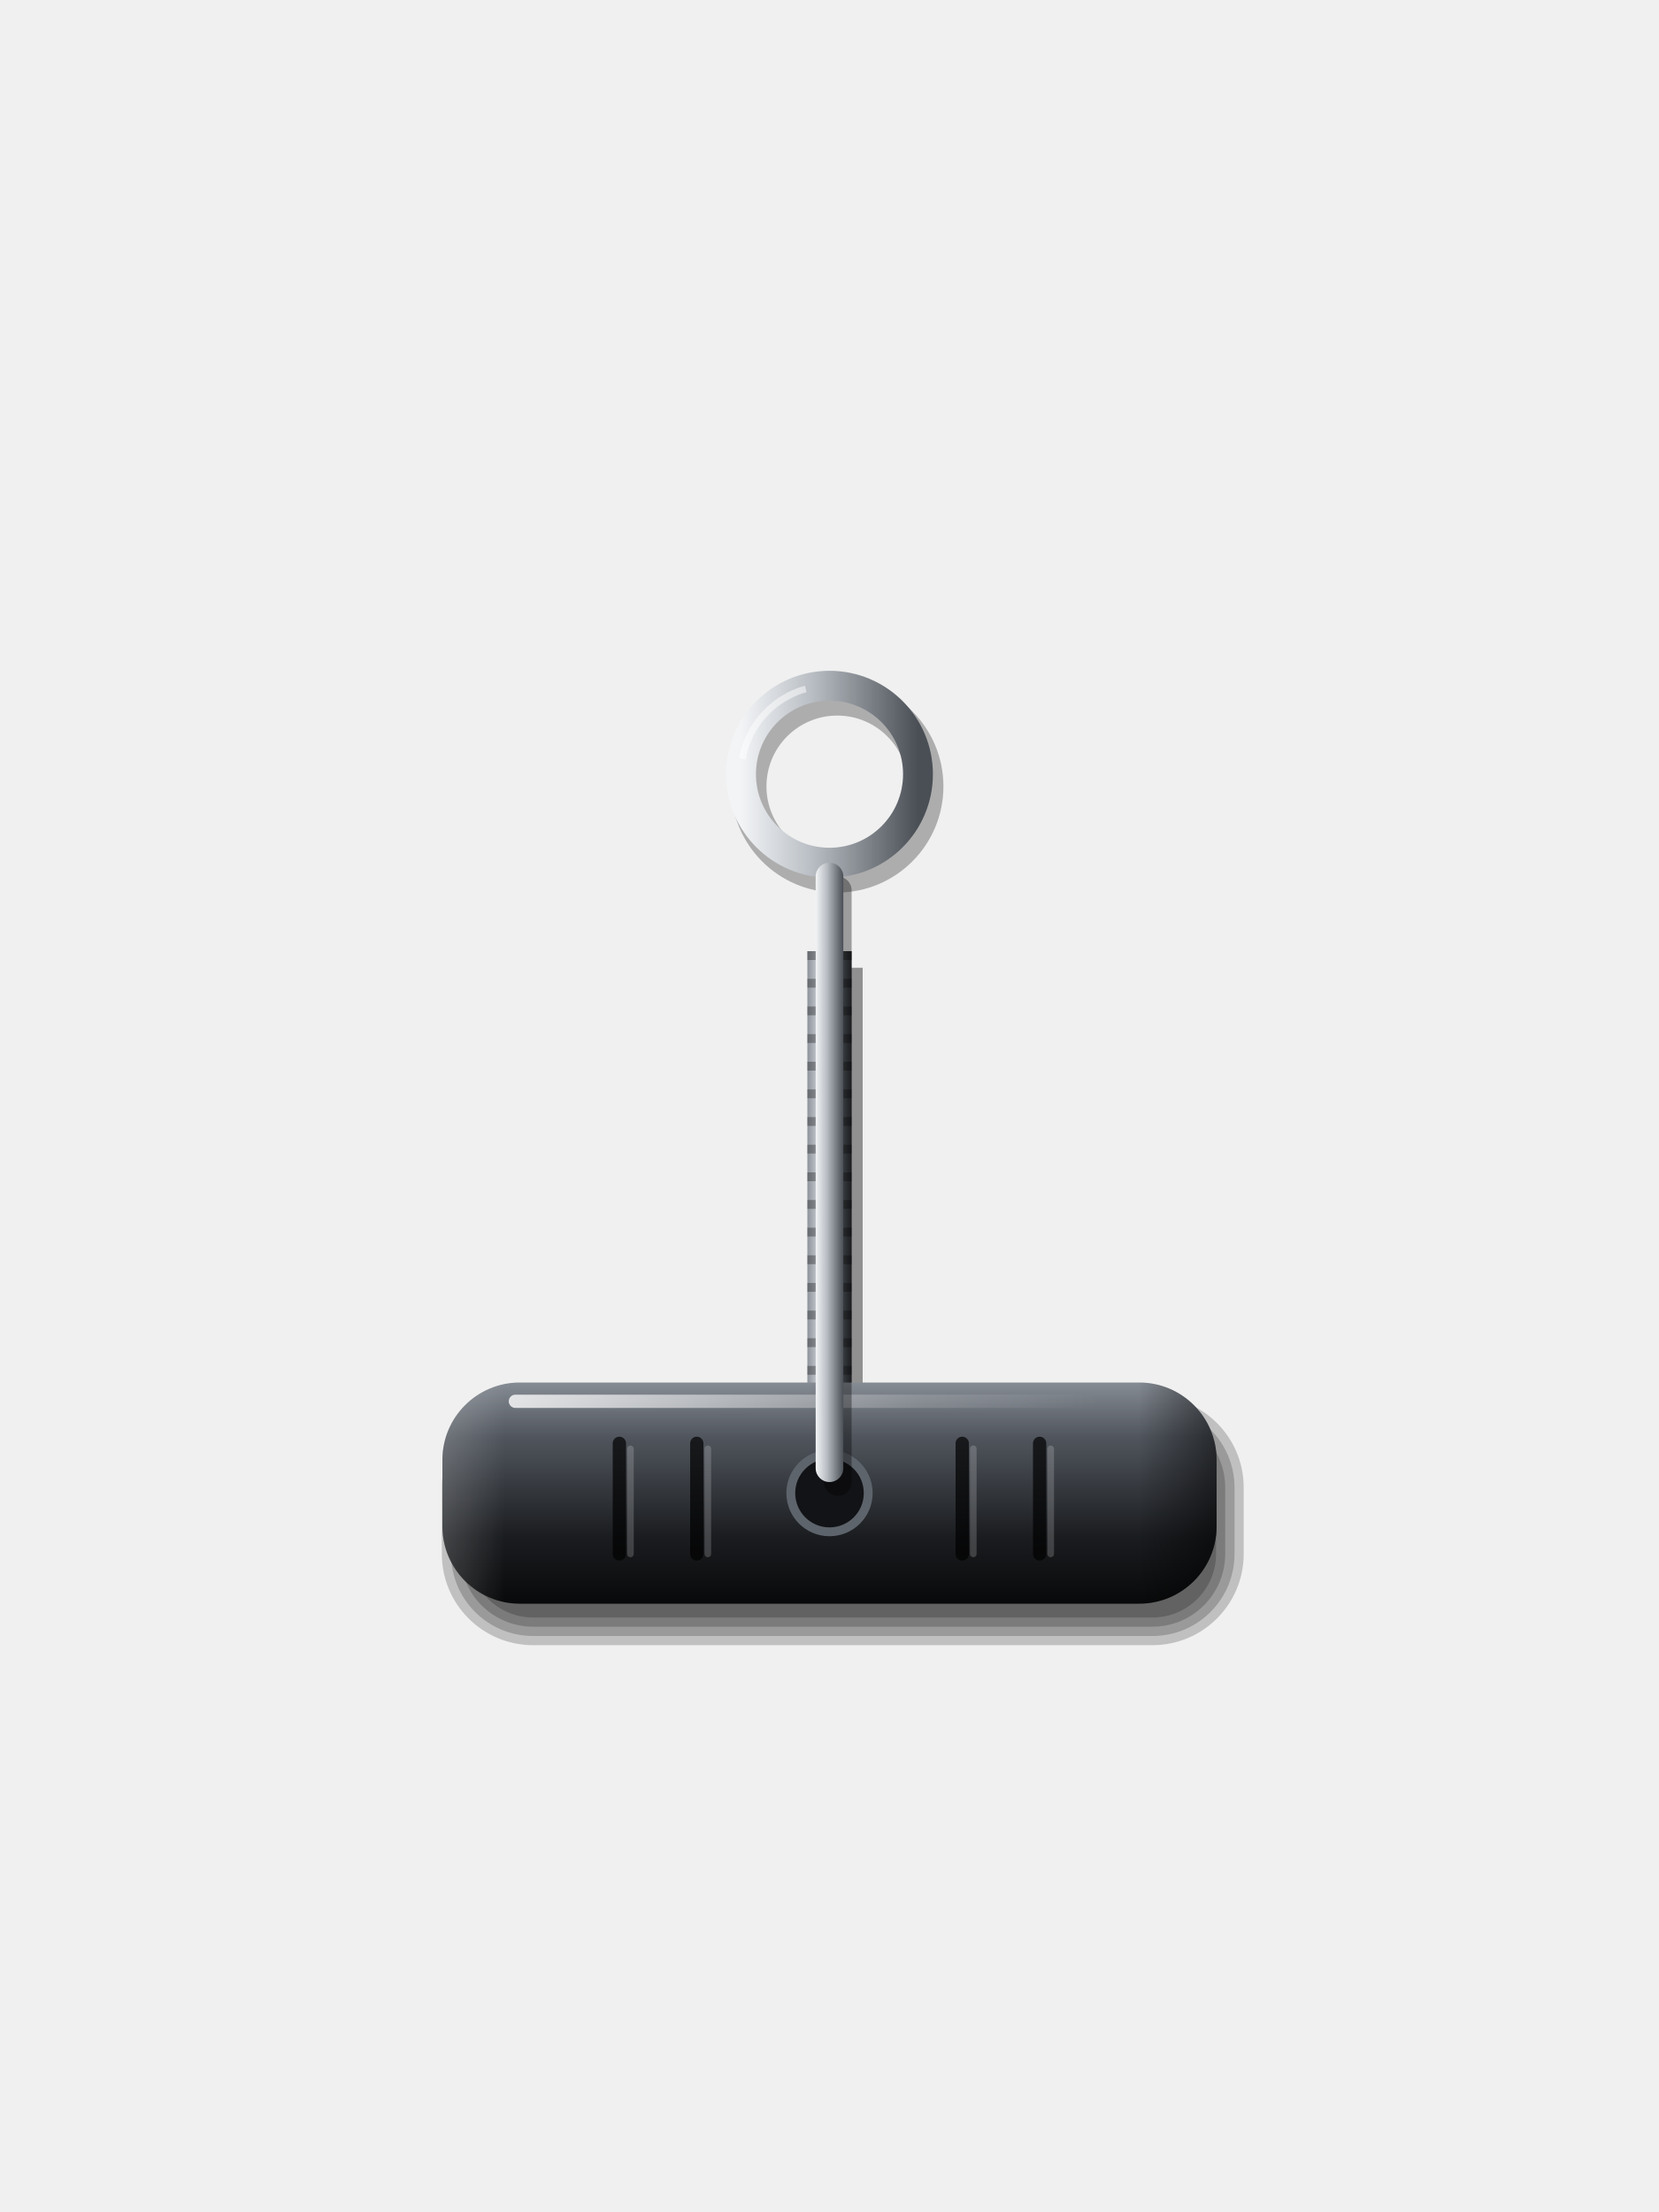
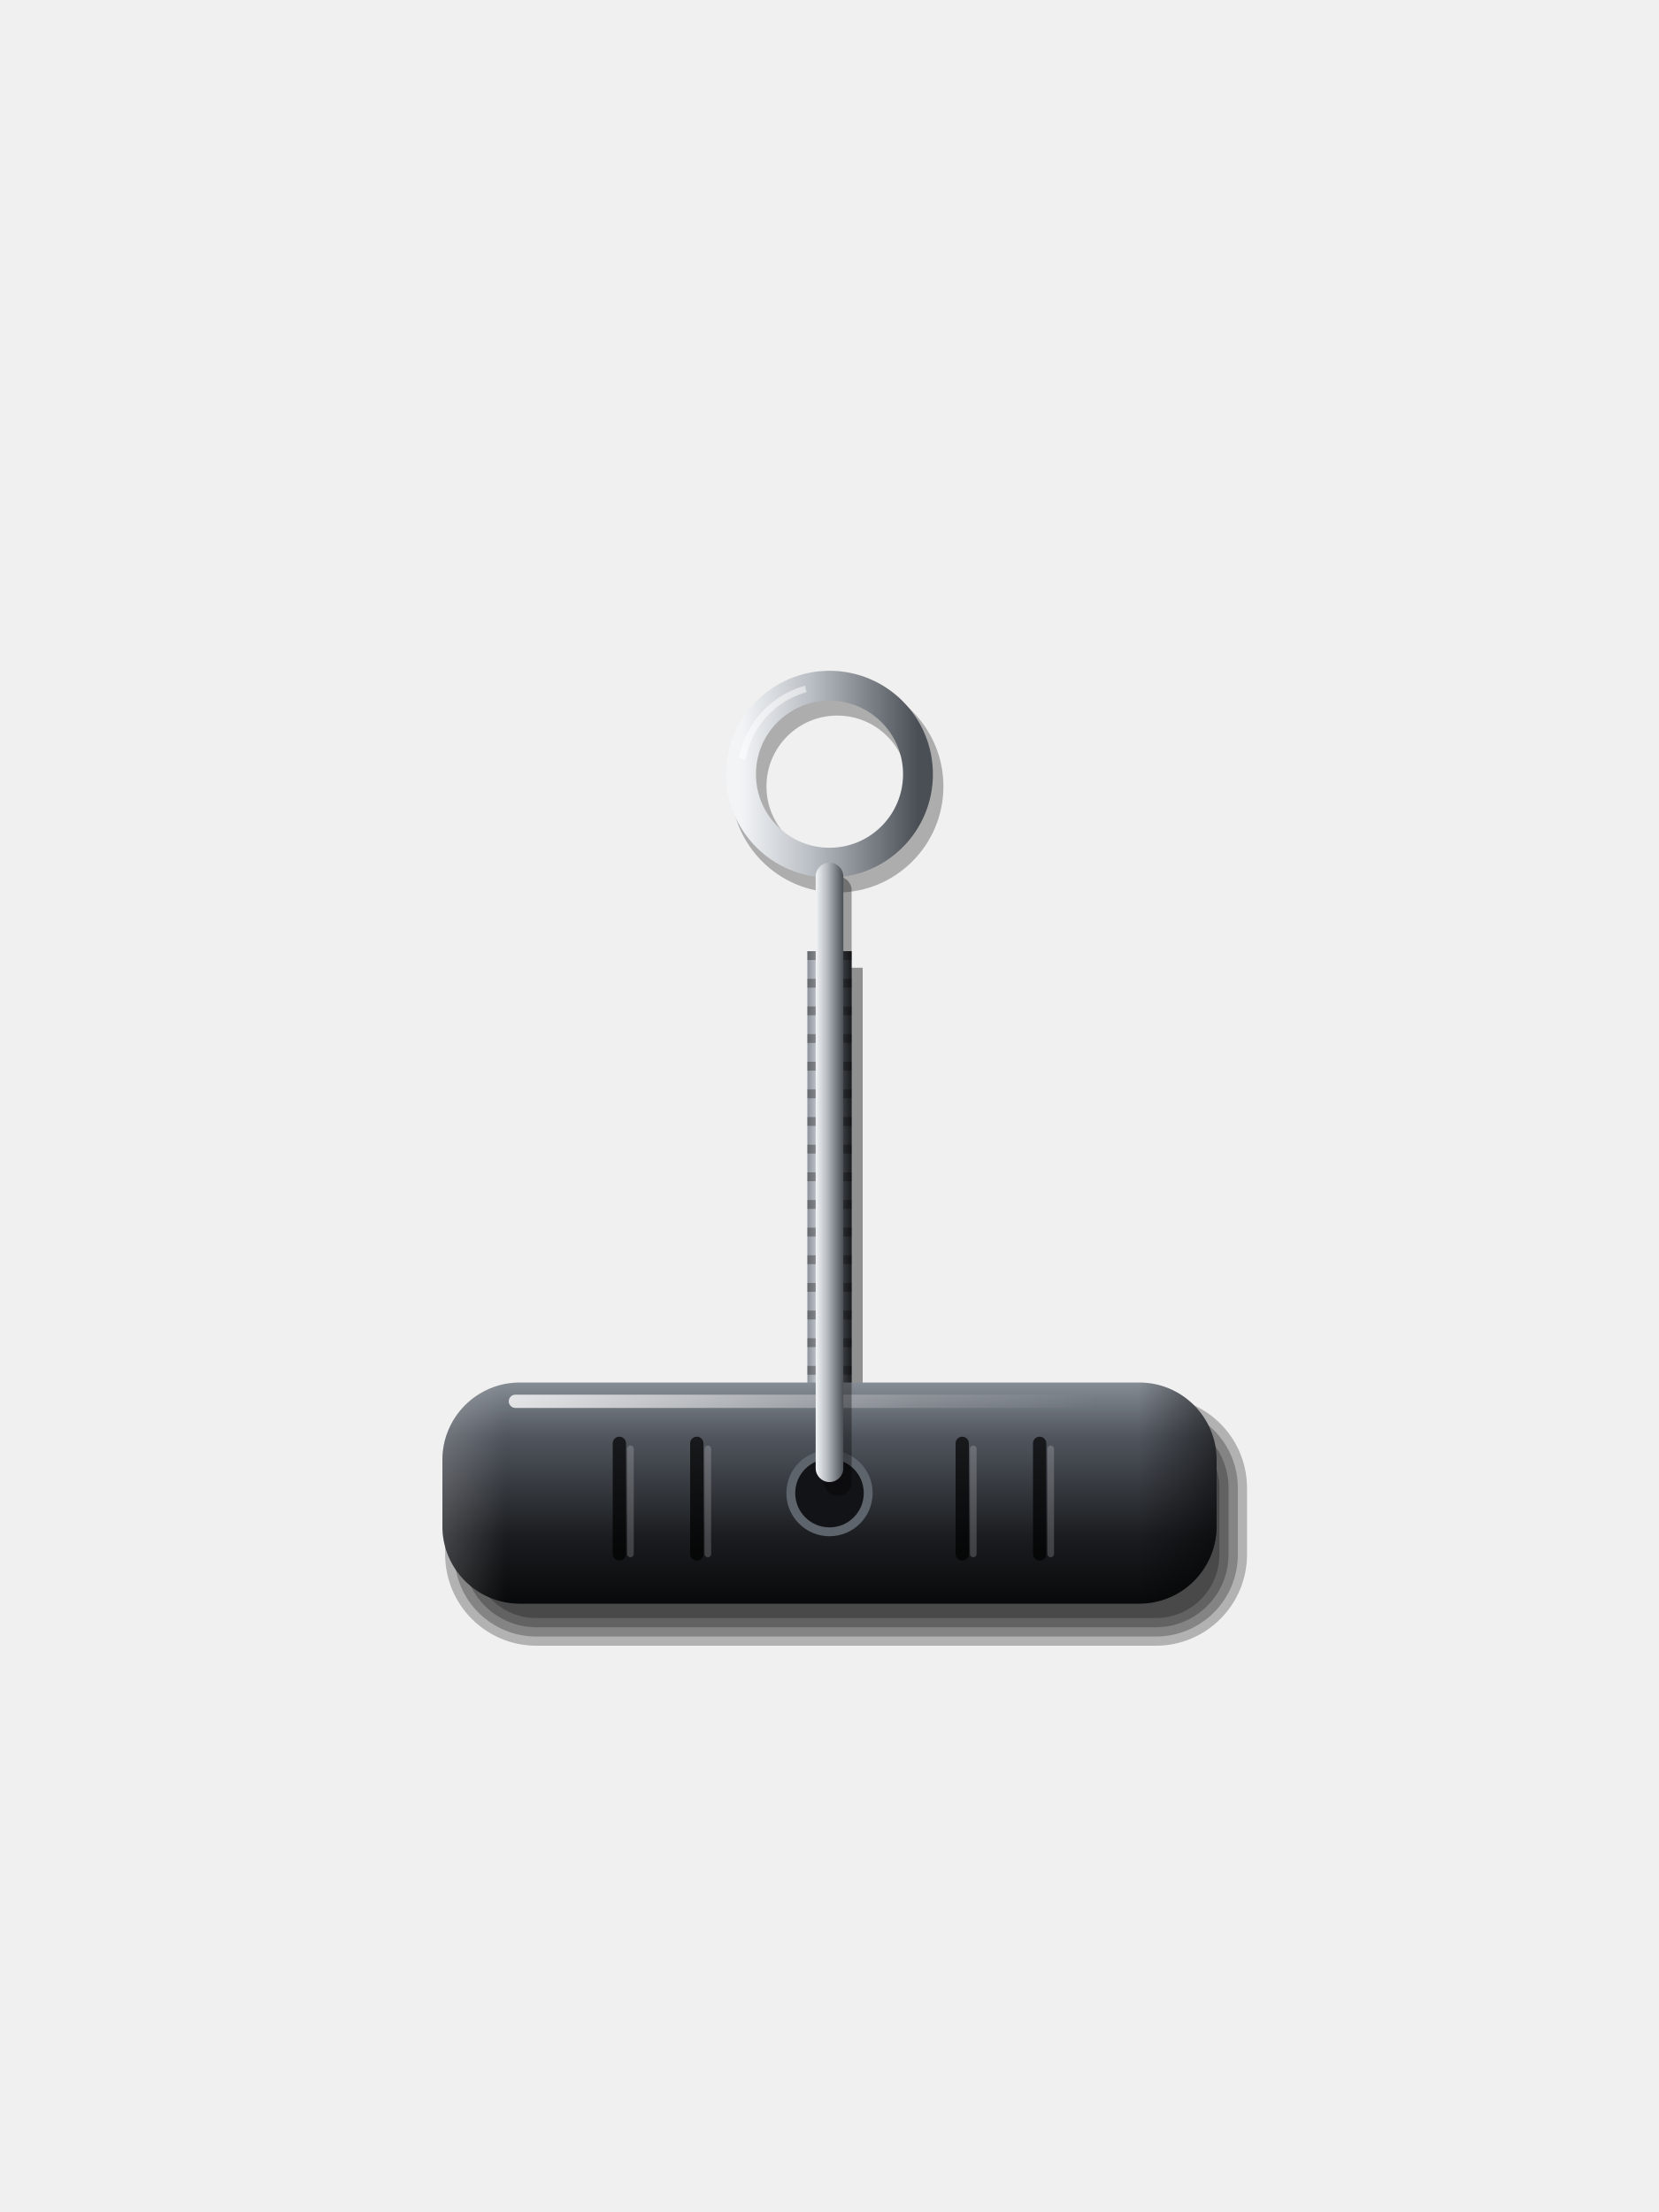
<svg xmlns="http://www.w3.org/2000/svg" viewBox="0 0 300 400" width="300" height="400">
  <defs>
    <linearGradient id="a" x1="0" y1="0" x2="0" y2="1">
      <stop offset="0" stop-color="#868C94" />
      <stop offset="0.25" stop-color="#50555D" />
      <stop offset="0.7" stop-color="#1A1C1F" />
      <stop offset="1" stop-color="#08090A" />
    </linearGradient>
    <linearGradient id="b" x1="0" y1="0" x2="1" y2="0">
      <stop offset="0" stop-color="#FFFFFF" stop-opacity="0.18" />
      <stop offset="0.08" stop-color="#FFFFFF" stop-opacity="0" />
      <stop offset="0.9" stop-color="#000" stop-opacity="0" />
      <stop offset="1" stop-color="#000" stop-opacity="0.5" />
    </linearGradient>
    <linearGradient id="c" x1="0" y1="0" x2="1" y2="0">
      <stop offset="0" stop-color="#FFFFFF" stop-opacity="0.8" />
      <stop offset="0.7" stop-color="#FFFFFF" stop-opacity="0.15" />
      <stop offset="1" stop-color="#FFFFFF" stop-opacity="0" />
    </linearGradient>
    <linearGradient id="d" x1="0" y1="0" x2="1" y2="0">
      <stop offset="0" stop-color="#8E949C" />
      <stop offset="0.3" stop-color="#D3D7DC" />
      <stop offset="0.7" stop-color="#6E747C" />
      <stop offset="1" stop-color="#2A2D31" />
    </linearGradient>
    <linearGradient id="e" x1="0" y1="0" x2="1" y2="0">
      <stop offset="0" stop-color="#F2F4F6" />
      <stop offset="0.4" stop-color="#B9BEC4" />
      <stop offset="1" stop-color="#4A4F56" />
    </linearGradient>
  </defs>
  <rect x="148" y="175" width="8" height="82" rx="0" fill="#000" fill-opacity="0.4" />
  <rect x="146" y="172" width="8" height="82" rx="0" fill="url(#d)" />
  <line x1="150" y1="172" x2="150" y2="254" stroke="#000" stroke-opacity="0.3" stroke-width="8" stroke-dasharray="1.6 3.4" />
-   <rect x="79.9" y="252.5" width="145" height="45" rx="16.5" fill="#000" fill-opacity="0.2" />
-   <rect x="81.57" y="254.17" width="141.67" height="41.67" rx="14.83" fill="#000" fill-opacity="0.2" />
-   <rect x="83.23" y="255.83" width="138.33" height="38.33" rx="13.17" fill="#000" fill-opacity="0.2" />
-   <rect x="84.9" y="257.5" width="135" height="35" rx="11.5" fill="#000" fill-opacity="0.2" />
+   <rect x="80.5" y="252.6" width="145" height="45" rx="16.5" fill="#000" fill-opacity="0.26" />
+   <rect x="82.17" y="254.27" width="141.67" height="41.67" rx="14.83" fill="#000" fill-opacity="0.26" />
+   <rect x="83.83" y="255.93" width="138.33" height="38.33" rx="13.17" fill="#000" fill-opacity="0.26" />
+   <rect x="85.5" y="257.6" width="135" height="35" rx="11.5" fill="#000" fill-opacity="0.26" />
  <rect x="80" y="250" width="140" height="40" rx="14" fill="url(#a)" />
  <rect x="80" y="250" width="140" height="40" rx="14" fill="url(#b)" />
  <rect x="92" y="252.2" width="106" height="2.4" rx="1.2" fill="url(#c)" />
  <line x1="112" y1="261" x2="112" y2="281" stroke="#000" stroke-opacity="0.7" stroke-width="2.4" stroke-linecap="round" />
  <line x1="114" y1="262" x2="114" y2="281" stroke="#FFFFFF" stroke-opacity="0.18" stroke-width="1.2" stroke-linecap="round" />
  <line x1="126" y1="261" x2="126" y2="281" stroke="#000" stroke-opacity="0.7" stroke-width="2.4" stroke-linecap="round" />
  <line x1="128" y1="262" x2="128" y2="281" stroke="#FFFFFF" stroke-opacity="0.18" stroke-width="1.2" stroke-linecap="round" />
  <line x1="174" y1="261" x2="174" y2="281" stroke="#000" stroke-opacity="0.7" stroke-width="2.4" stroke-linecap="round" />
  <line x1="176" y1="262" x2="176" y2="281" stroke="#FFFFFF" stroke-opacity="0.18" stroke-width="1.2" stroke-linecap="round" />
  <line x1="188" y1="261" x2="188" y2="281" stroke="#000" stroke-opacity="0.7" stroke-width="2.4" stroke-linecap="round" />
  <line x1="190" y1="262" x2="190" y2="281" stroke="#FFFFFF" stroke-opacity="0.18" stroke-width="1.2" stroke-linecap="round" />
  <circle cx="150" cy="270" r="7" fill="#121316" stroke="#5E646C" stroke-width="1.6" />
  <circle cx="151.4" cy="142.2" r="16" fill="none" stroke="#000" stroke-opacity="0.28" stroke-width="6.4" />
  <circle cx="150" cy="140" r="16" fill="none" stroke="url(#e)" stroke-width="5.4" />
  <circle cx="150" cy="140" r="16" fill="none" stroke="#FFFFFF" stroke-opacity="0.5" stroke-width="1.2" stroke-dasharray="18 200" transform="rotate(190 150 140)" />
  <rect x="149" y="158.5" width="5" height="112" rx="2.5" fill="#000" fill-opacity="0.35" />
  <rect x="147.5" y="156" width="5" height="112" rx="2.5" fill="url(#e)" />
</svg>
